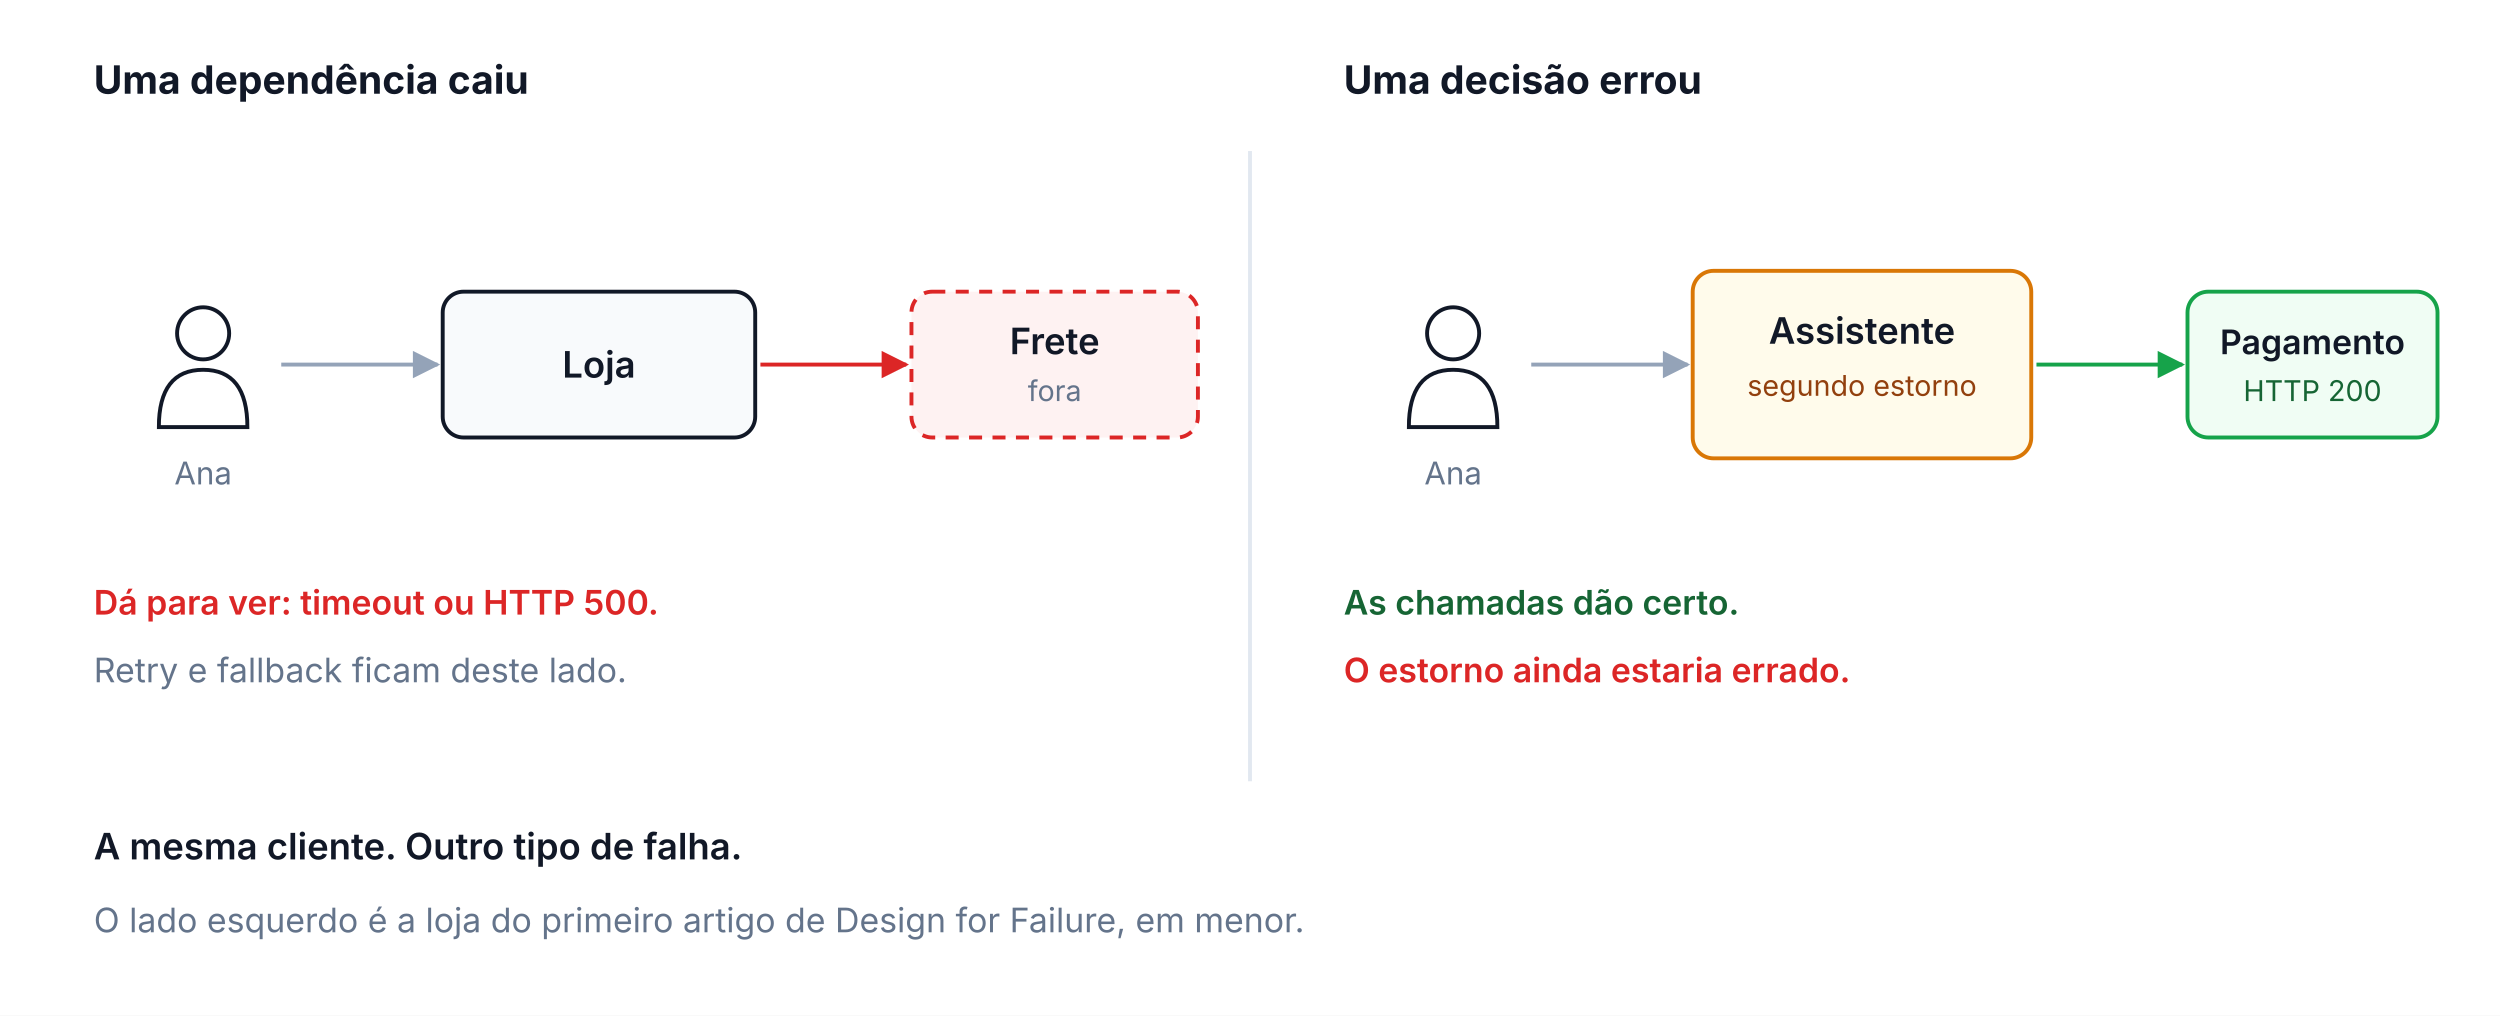
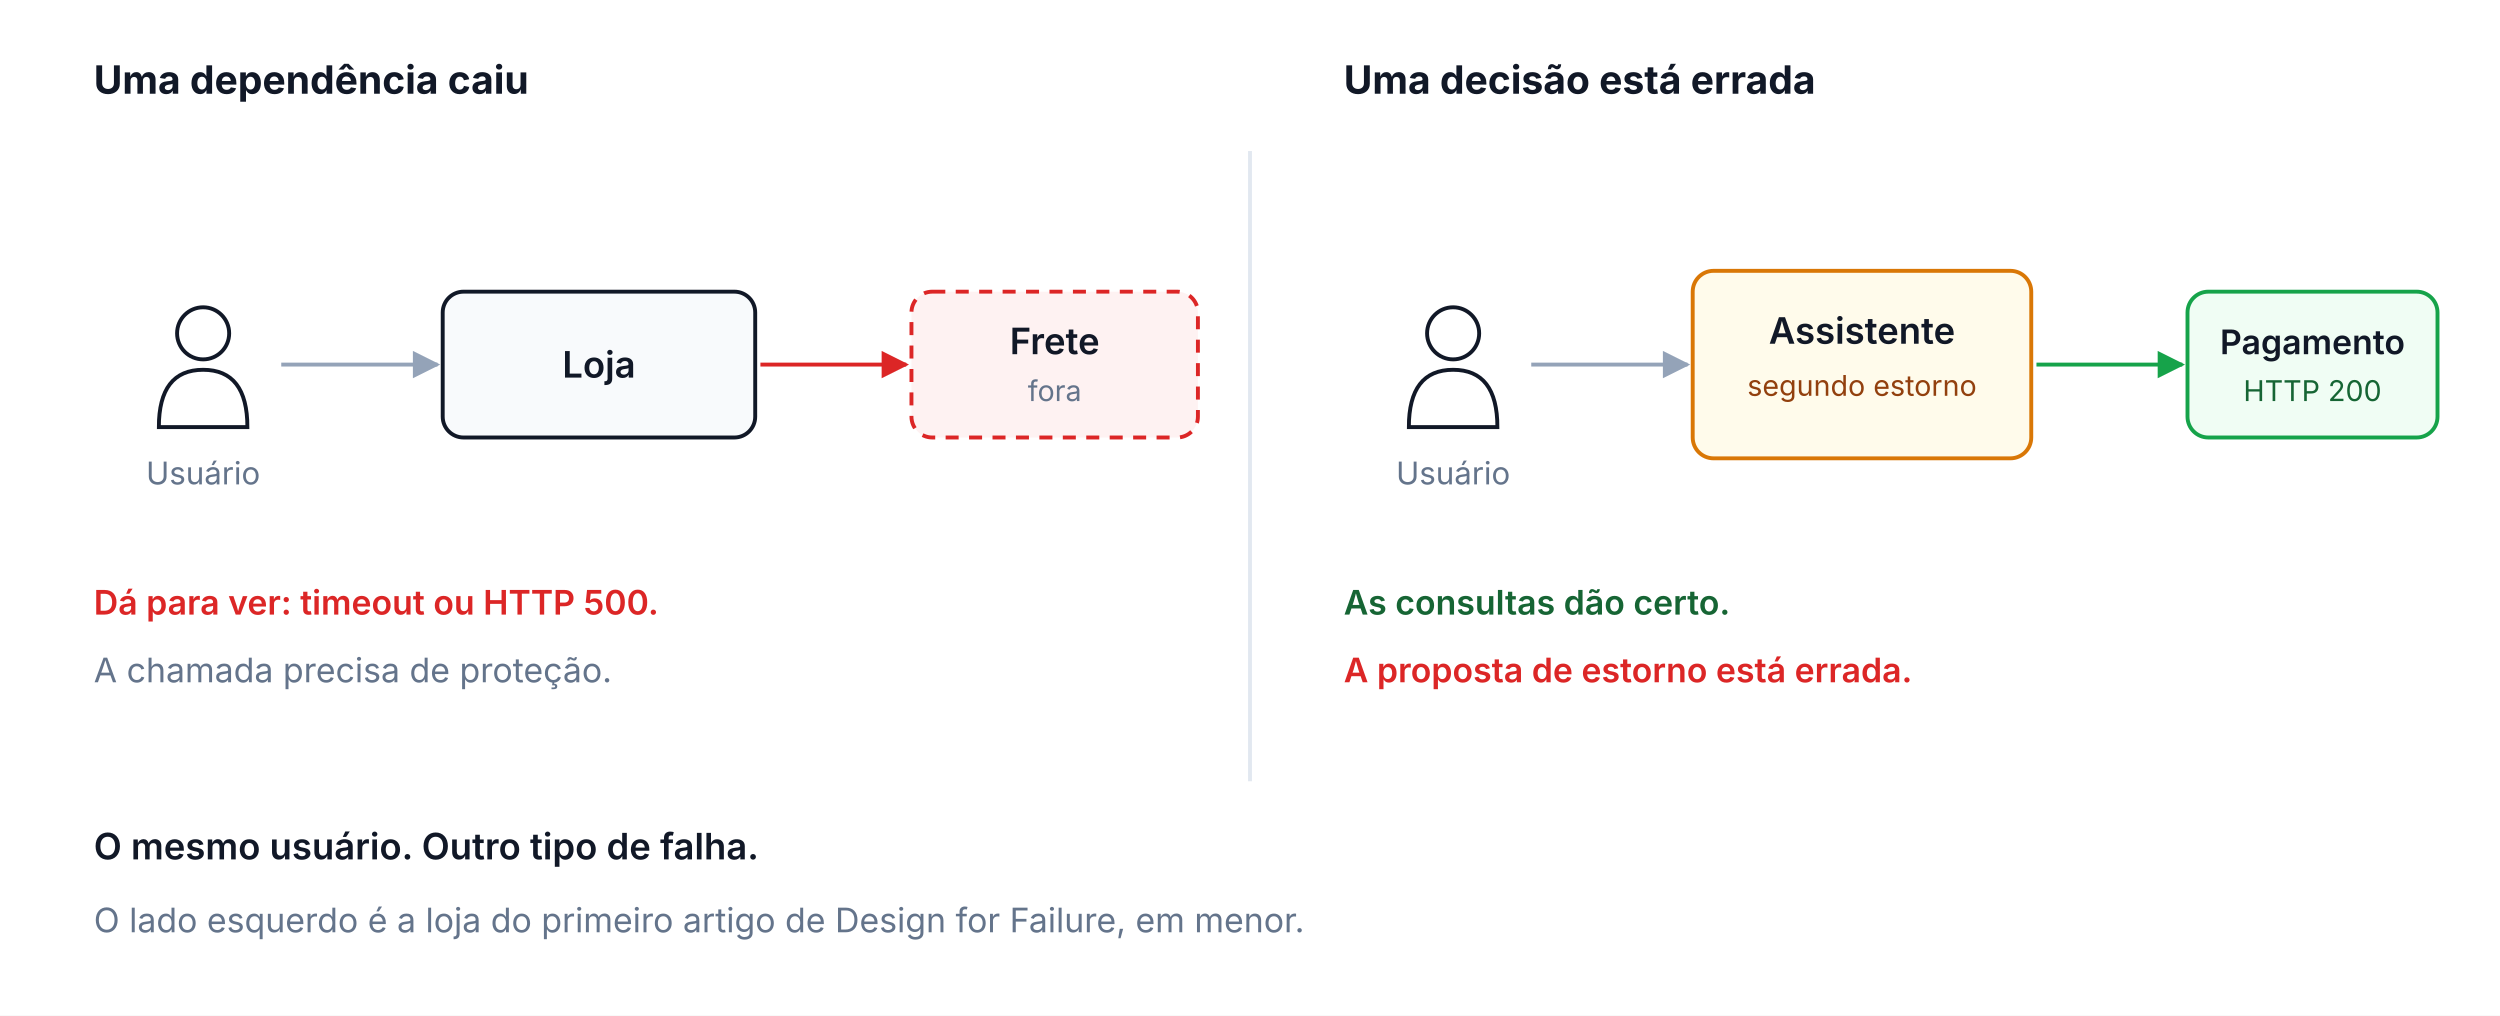
<svg xmlns="http://www.w3.org/2000/svg" viewBox="0 0 960 390" width="960" height="390" role="img" font-family="Inter, -apple-system, 'Segoe UI', Helvetica, Arial, sans-serif">
  <defs>
    <marker id="a" viewBox="0 0 10 10" refX="9" refY="5" markerWidth="7" markerHeight="7" orient="auto-start-reverse">
      <path d="M0,0 L10,5 L0,10 z" fill="#94a3b8" />
    </marker>
    <marker id="ar" viewBox="0 0 10 10" refX="9" refY="5" markerWidth="7" markerHeight="7" orient="auto-start-reverse">
      <path d="M0,0 L10,5 L0,10 z" fill="#dc2626" />
    </marker>
    <marker id="ag" viewBox="0 0 10 10" refX="9" refY="5" markerWidth="7" markerHeight="7" orient="auto-start-reverse">
      <path d="M0,0 L10,5 L0,10 z" fill="#16a34a" />
    </marker>
  </defs>
  <rect width="960" height="390" fill="#ffffff" />
  <text x="36" y="36" font-size="15" font-weight="700" fill="#111827">Uma dependência caiu</text>
-   <text x="516" y="36" font-size="15" font-weight="700" fill="#111827">Uma decisão errou</text>
+   <text x="516" y="36" font-size="15" font-weight="700" fill="#111827">Uma decisão está errada</text>
  <line x1="480" y1="58" x2="480" y2="300" stroke="#e2e8f0" stroke-width="1.5" />
  <circle cx="78" cy="128" r="10" fill="none" stroke="#111827" stroke-width="1.5" />
  <path d="M61,164 Q61,142 78,142 Q95,142 95,164 z" fill="none" stroke="#111827" stroke-width="1.5" />
-   <text x="78" y="186" text-anchor="middle" font-size="12" fill="#64748b">Ana</text>
+   <text x="78" y="186" text-anchor="middle" font-size="12" fill="#64748b">Usuário</text>
  <line x1="108" y1="140" x2="168" y2="140" stroke="#94a3b8" stroke-width="1.5" marker-end="url(#a)" />
  <rect x="170" y="112" width="120" height="56" rx="8" fill="#f8fafc" stroke="#111827" stroke-width="1.5" />
  <text x="230" y="145" text-anchor="middle" font-size="14" font-weight="600" fill="#111827">Loja</text>
  <line x1="292" y1="140" x2="348" y2="140" stroke="#dc2626" stroke-width="1.5" marker-end="url(#ar)" />
  <rect x="350" y="112" width="110" height="56" rx="8" fill="#fef2f2" stroke="#dc2626" stroke-width="1.5" stroke-dasharray="5 4" />
  <text x="405" y="136" text-anchor="middle" font-size="14" font-weight="600" fill="#111827">Frete</text>
  <text x="405" y="154" text-anchor="middle" font-size="11" fill="#64748b">fora</text>
  <text x="36" y="236" font-size="13" font-weight="600" fill="#dc2626">Dá para ver: timeout ou HTTP 500.</text>
-   <text x="36" y="262" font-size="13" fill="#64748b">Retry e fallback ficam deste lado.</text>
+   <text x="36" y="262" font-size="13" fill="#64748b">A chamada precisa de proteção.</text>
  <circle cx="558" cy="128" r="10" fill="none" stroke="#111827" stroke-width="1.5" />
  <path d="M541,164 Q541,142 558,142 Q575,142 575,164 z" fill="none" stroke="#111827" stroke-width="1.5" />
-   <text x="558" y="186" text-anchor="middle" font-size="12" fill="#64748b">Ana</text>
+   <text x="558" y="186" text-anchor="middle" font-size="12" fill="#64748b">Usuário</text>
  <line x1="588" y1="140" x2="648" y2="140" stroke="#94a3b8" stroke-width="1.5" marker-end="url(#a)" />
  <rect x="650" y="104" width="130" height="72" rx="8" fill="#fffbeb" stroke="#d97706" stroke-width="1.5" />
  <text x="715" y="132" text-anchor="middle" font-size="14" font-weight="600" fill="#111827">Assistente</text>
  <text x="715" y="152" text-anchor="middle" font-size="11" fill="#92400e">segundo estorno</text>
  <line x1="782" y1="140" x2="838" y2="140" stroke="#16a34a" stroke-width="1.5" marker-end="url(#ag)" />
  <rect x="840" y="112" width="96" height="56" rx="8" fill="#f0fdf4" stroke="#16a34a" stroke-width="1.5" />
  <text x="888" y="136" text-anchor="middle" font-size="13" font-weight="600" fill="#111827">Pagamento</text>
  <text x="888" y="154" text-anchor="middle" font-size="11" fill="#166534">HTTP 200</text>
-   <text x="516" y="236" font-size="13" font-weight="600" fill="#166534">As chamadas dão certo.</text>
-   <text x="516" y="262" font-size="13" font-weight="600" fill="#dc2626">O estorno ainda estaria errado.</text>
-   <text x="36" y="330" font-size="14" font-weight="600" fill="#111827">A mesma cliente. Outro tipo de falha.</text>
+   <text x="516" y="236" font-size="13" font-weight="600" fill="#166534">As consultas dão certo.</text>
+   <text x="516" y="262" font-size="13" font-weight="600" fill="#dc2626">A proposta de estorno está errada.</text>
+   <text x="36" y="330" font-size="14" font-weight="600" fill="#111827">O mesmo usuário. Outro tipo de falha.</text>
  <text x="36" y="358" font-size="13" fill="#64748b">O lado esquerdo é a loja do primeiro artigo de Design for Failure, em menor.</text>
</svg>
